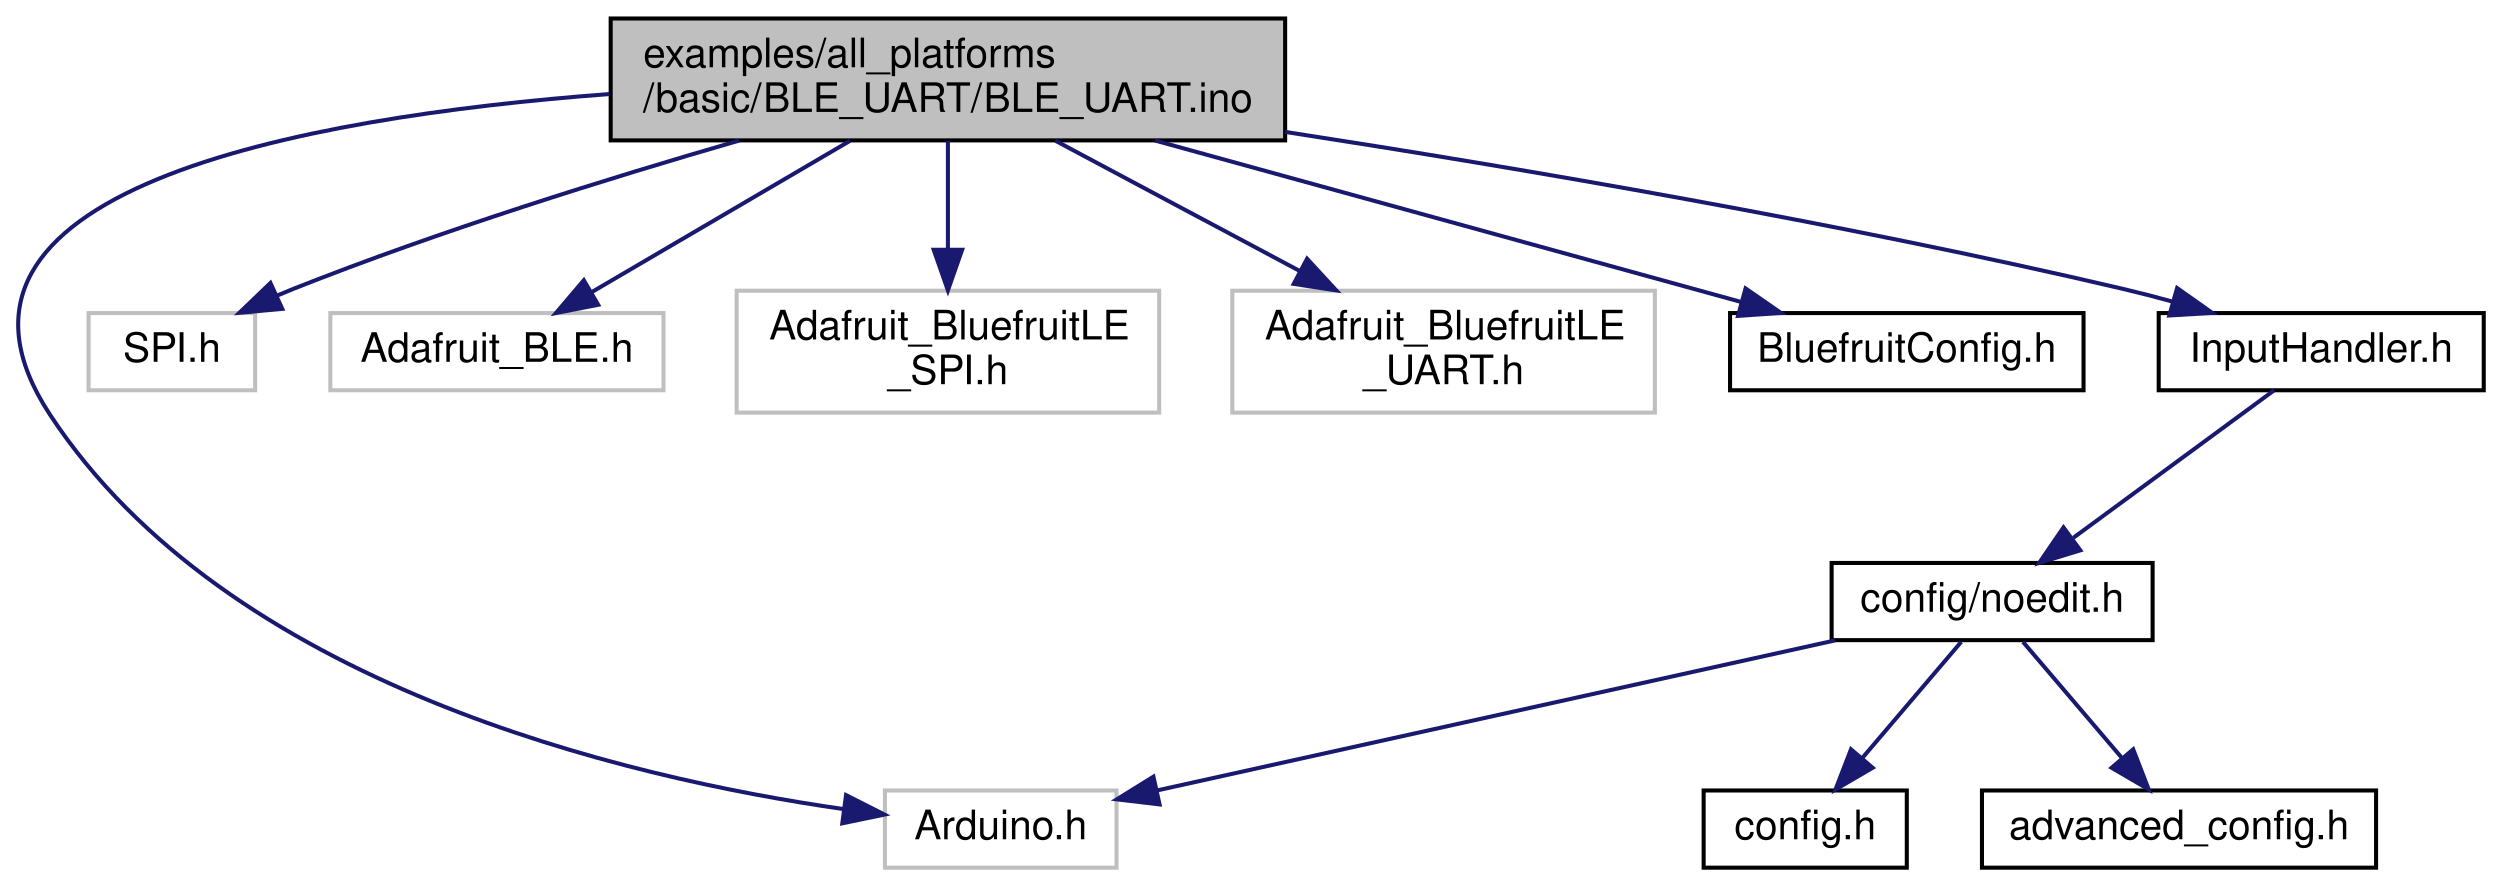
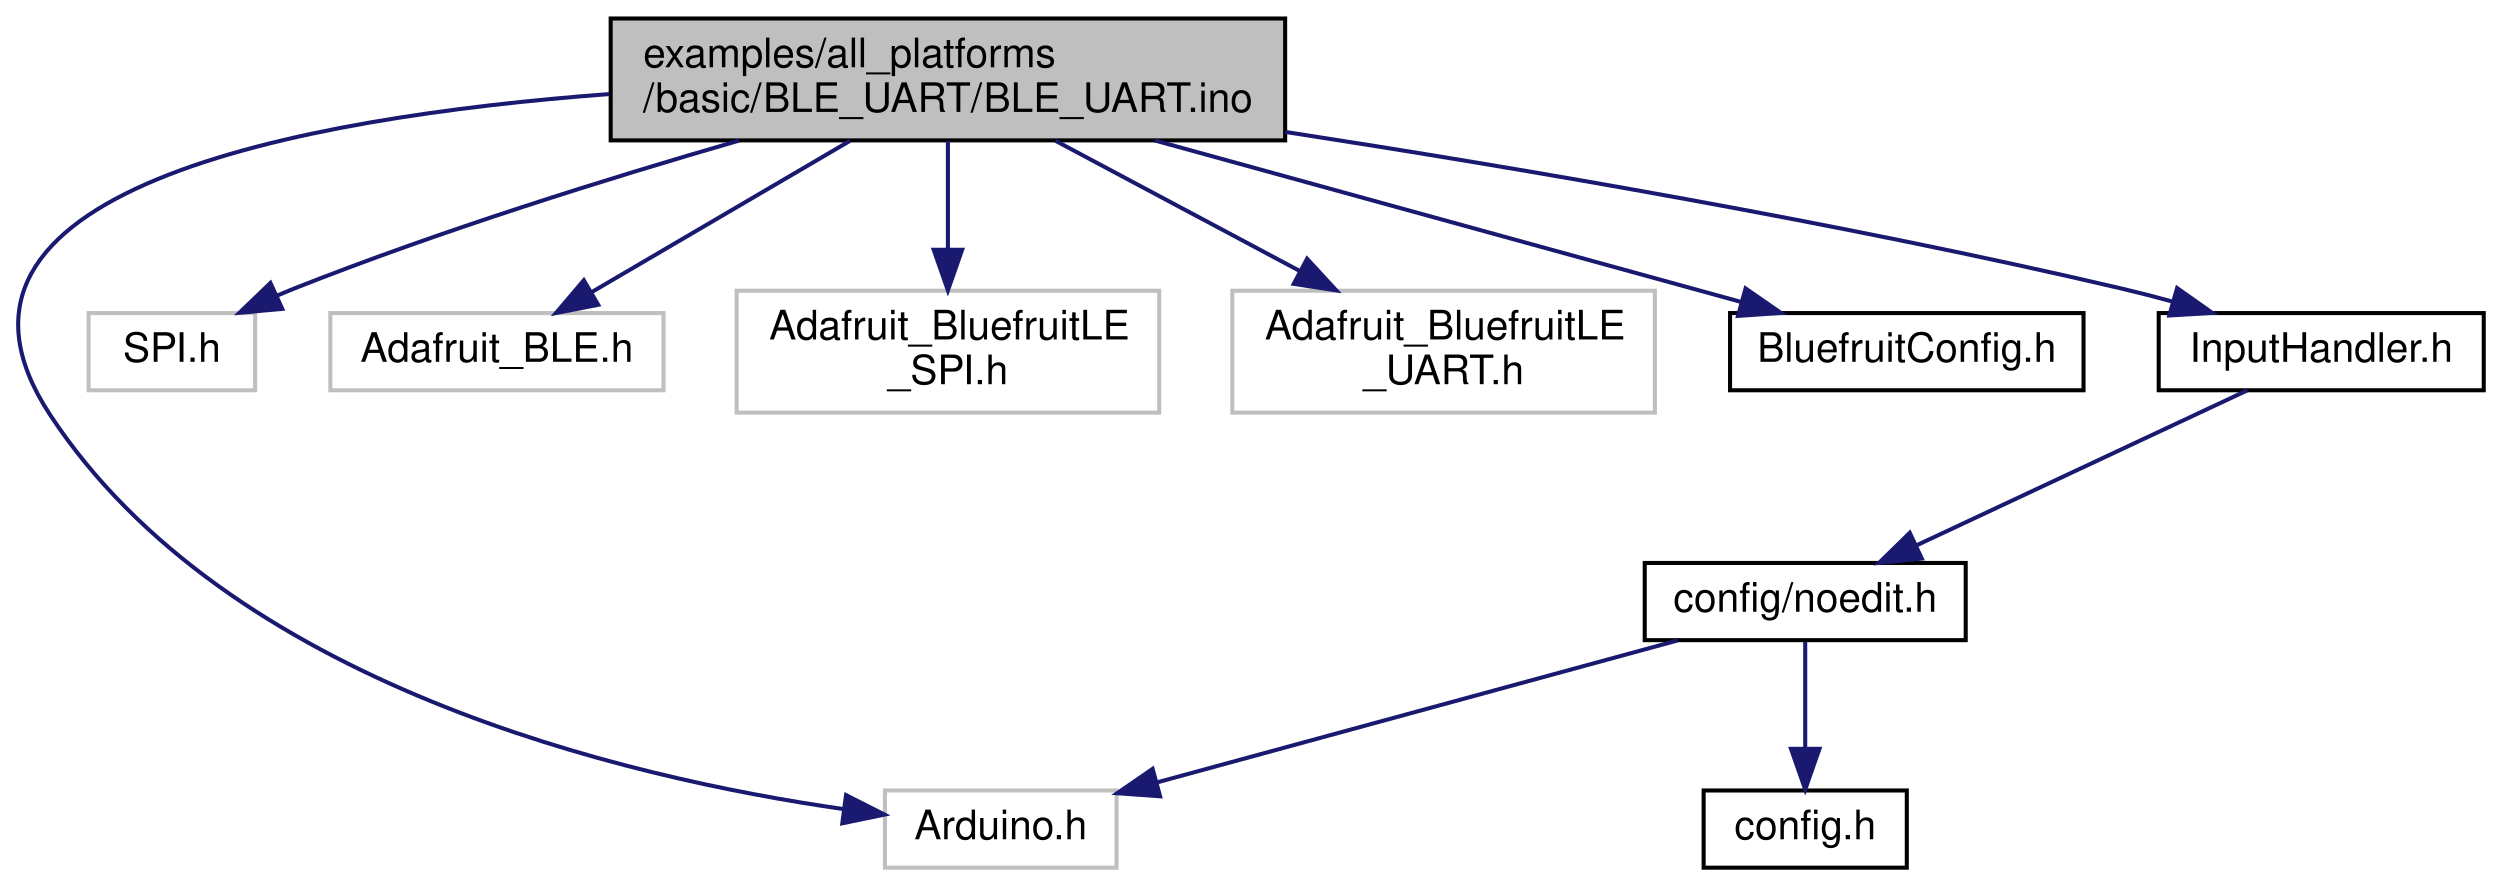
<svg xmlns="http://www.w3.org/2000/svg" xmlns:xlink="http://www.w3.org/1999/xlink" width="615pt" height="218pt" viewBox="0.00 0.00 615.30 218.00">
  <g id="graph0" class="graph" transform="scale(1 1) rotate(0) translate(4 214)">
    <g id="node1" class="node">
      <g id="a_node1">
        <a xlink:title=" ">
          <polygon fill="#bfbfbf" stroke="black" points="146.3,-179.5 146.3,-209.5 312.3,-209.5 312.3,-179.5 146.3,-179.5" />
          <text text-anchor="start" x="154.3" y="-197.5" font-family="Helvetica,sans-Serif" font-size="10.00">examples/all_platforms</text>
          <text text-anchor="middle" x="229.3" y="-186.5" font-family="Helvetica,sans-Serif" font-size="10.00">/basic/BLE_UART/BLE_UART.ino</text>
        </a>
      </g>
    </g>
    <g id="node2" class="node">
      <g id="a_node2">
        <a xlink:title=" ">
          <polygon fill="none" stroke="#bfbfbf" points="213.8,-0.5 213.8,-19.5 270.8,-19.5 270.8,-0.5 213.8,-0.5" />
          <text text-anchor="middle" x="242.3" y="-7.5" font-family="Helvetica,sans-Serif" font-size="10.00">Arduino.h</text>
        </a>
      </g>
    </g>
    <g id="edge1" class="edge">
      <path fill="none" stroke="midnightblue" d="M146,-190.91C69.16,-185.12 -27.93,-167.1 8.3,-112 51.92,-45.66 149.35,-22.7 203.73,-14.9" />
      <polygon fill="midnightblue" stroke="midnightblue" points="204.23,-18.36 213.68,-13.57 203.31,-11.42 204.23,-18.36" />
    </g>
    <g id="node3" class="node">
      <g id="a_node3">
        <a xlink:title=" ">
          <polygon fill="none" stroke="#bfbfbf" points="17.8,-118 17.8,-137 58.8,-137 58.8,-118 17.8,-118" />
          <text text-anchor="middle" x="38.3" y="-125" font-family="Helvetica,sans-Serif" font-size="10.00">SPI.h</text>
        </a>
      </g>
    </g>
    <g id="edge2" class="edge">
      <path fill="none" stroke="midnightblue" d="M177.88,-179.45C145.93,-170.22 104.25,-157.24 68.3,-143 66.92,-142.45 65.52,-141.87 64.11,-141.27" />
      <polygon fill="midnightblue" stroke="midnightblue" points="65.47,-138.04 54.92,-137.07 62.56,-144.41 65.47,-138.04" />
    </g>
    <g id="node4" class="node">
      <g id="a_node4">
        <a xlink:title=" ">
          <polygon fill="none" stroke="#bfbfbf" points="77.3,-118 77.3,-137 159.3,-137 159.3,-118 77.3,-118" />
          <text text-anchor="middle" x="118.3" y="-125" font-family="Helvetica,sans-Serif" font-size="10.00">Adafruit_BLE.h</text>
        </a>
      </g>
    </g>
    <g id="edge3" class="edge">
      <path fill="none" stroke="midnightblue" d="M205.21,-179.4C186.34,-168.34 160.24,-153.06 141.58,-142.13" />
      <polygon fill="midnightblue" stroke="midnightblue" points="143.22,-139.04 132.83,-137.01 139.69,-145.08 143.22,-139.04" />
    </g>
    <g id="node5" class="node">
      <g id="a_node5">
        <a xlink:title=" ">
          <polygon fill="none" stroke="#bfbfbf" points="177.3,-112.5 177.3,-142.5 281.3,-142.5 281.3,-112.5 177.3,-112.5" />
          <text text-anchor="start" x="185.3" y="-130.5" font-family="Helvetica,sans-Serif" font-size="10.00">Adafruit_BluefruitLE</text>
          <text text-anchor="middle" x="229.3" y="-119.5" font-family="Helvetica,sans-Serif" font-size="10.00">_SPI.h</text>
        </a>
      </g>
    </g>
    <g id="edge4" class="edge">
      <path fill="none" stroke="midnightblue" d="M229.3,-179.4C229.3,-171.64 229.3,-161.81 229.3,-152.86" />
      <polygon fill="midnightblue" stroke="midnightblue" points="232.8,-152.58 229.3,-142.58 225.8,-152.58 232.8,-152.58" />
    </g>
    <g id="node6" class="node">
      <g id="a_node6">
        <a xlink:title=" ">
          <polygon fill="none" stroke="#bfbfbf" points="299.3,-112.5 299.3,-142.5 403.3,-142.5 403.3,-112.5 299.3,-112.5" />
          <text text-anchor="start" x="307.3" y="-130.5" font-family="Helvetica,sans-Serif" font-size="10.00">Adafruit_BluefruitLE</text>
          <text text-anchor="middle" x="351.3" y="-119.5" font-family="Helvetica,sans-Serif" font-size="10.00">_UART.h</text>
        </a>
      </g>
    </g>
    <g id="edge5" class="edge">
      <path fill="none" stroke="midnightblue" d="M255.77,-179.4C273.36,-170.03 296.65,-157.62 315.83,-147.39" />
      <polygon fill="midnightblue" stroke="midnightblue" points="317.7,-150.37 324.88,-142.58 314.41,-144.19 317.7,-150.37" />
    </g>
    <g id="node7" class="node">
      <g id="a_node7">
        <a xlink:href="../../d2/df9/_bluefruit_config_8h.html" target="_top" xlink:title=" ">
          <polygon fill="none" stroke="black" points="421.8,-118 421.8,-137 508.8,-137 508.8,-118 421.8,-118" />
          <text text-anchor="middle" x="465.3" y="-125" font-family="Helvetica,sans-Serif" font-size="10.00">BluefruitConfig.h</text>
        </a>
      </g>
    </g>
    <g id="edge6" class="edge">
      <path fill="none" stroke="midnightblue" d="M280.22,-179.48C323.44,-167.57 384.64,-150.72 424.64,-139.7" />
      <polygon fill="midnightblue" stroke="midnightblue" points="425.62,-143.06 434.33,-137.03 423.76,-136.31 425.62,-143.06" />
    </g>
    <g id="node8" class="node">
      <g id="a_node8">
        <a xlink:href="../../df/dec/_input_handler_8h.html" target="_top" xlink:title="InputHandler library header file.">
          <polygon fill="none" stroke="black" points="527.3,-118 527.3,-137 607.3,-137 607.3,-118 527.3,-118" />
          <text text-anchor="middle" x="567.3" y="-125" font-family="Helvetica,sans-Serif" font-size="10.00">InputHandler.h</text>
        </a>
      </g>
    </g>
    <g id="edge7" class="edge">
      <path fill="none" stroke="midnightblue" d="M312.34,-181.58C370.38,-172.62 449.49,-159.14 518.3,-143 522.38,-142.04 526.62,-140.95 530.83,-139.79" />
      <polygon fill="midnightblue" stroke="midnightblue" points="531.83,-143.15 540.49,-137.04 529.91,-136.41 531.83,-143.15" />
    </g>
    <g id="node9" class="node">
      <g id="a_node9">
        <a xlink:href="../../da/dc7/noedit_8h.html" target="_top" xlink:title="InputHandler library C includes, do not edit.">
-           <polygon fill="none" stroke="black" points="446.8,-56.5 446.8,-75.5 525.8,-75.5 525.8,-56.5 446.8,-56.5" />
-           <text text-anchor="middle" x="486.3" y="-63.5" font-family="Helvetica,sans-Serif" font-size="10.00">config/noedit.h</text>
+           <polygon fill="none" stroke="black" points="400.8,-56.5 400.8,-75.5 479.8,-75.5 479.8,-56.5 400.8,-56.5" />
+           <text text-anchor="middle" x="440.3" y="-63.5" font-family="Helvetica,sans-Serif" font-size="10.00">config/noedit.h</text>
        </a>
      </g>
    </g>
    <g id="edge8" class="edge">
-       <path fill="none" stroke="midnightblue" d="M555.69,-117.98C542.82,-108.52 521.82,-93.1 506.29,-81.69" />
-       <polygon fill="midnightblue" stroke="midnightblue" points="508.01,-78.61 497.88,-75.51 503.87,-84.25 508.01,-78.61" />
+       <path fill="none" stroke="midnightblue" d="M549.1,-117.98C527.79,-107.99 492.27,-91.35 467.64,-79.81" />
+       <polygon fill="midnightblue" stroke="midnightblue" points="469,-76.58 458.46,-75.51 466.03,-82.92 469,-76.58" />
    </g>
    <g id="edge9" class="edge">
-       <path fill="none" stroke="midnightblue" d="M447.64,-56.44C401.91,-46.32 326.27,-29.58 280.67,-19.49" />
-       <polygon fill="midnightblue" stroke="midnightblue" points="281.39,-16.07 270.87,-17.32 279.88,-22.9 281.39,-16.07" />
+       <path fill="none" stroke="midnightblue" d="M408.93,-56.44C374.24,-46.98 318.34,-31.74 280.97,-21.55" />
+       <polygon fill="midnightblue" stroke="midnightblue" points="281.52,-18.07 270.95,-18.82 279.68,-24.82 281.52,-18.07" />
    </g>
    <g id="node10" class="node">
      <g id="a_node10">
        <a xlink:href="../../db/d16/config_8h.html" target="_top" xlink:title="InputHandler library user configurable items.">
          <polygon fill="none" stroke="black" points="415.3,-0.5 415.3,-19.5 465.3,-19.5 465.3,-0.5 415.3,-0.5" />
          <text text-anchor="middle" x="440.3" y="-7.5" font-family="Helvetica,sans-Serif" font-size="10.00">config.h</text>
        </a>
      </g>
    </g>
    <g id="edge10" class="edge">
-       <path fill="none" stroke="midnightblue" d="M478.7,-56.08C472.07,-48.3 462.28,-36.8 454.24,-27.37" />
-       <polygon fill="midnightblue" stroke="midnightblue" points="456.9,-25.09 447.75,-19.75 451.57,-29.63 456.9,-25.09" />
-     </g>
-     <g id="node11" class="node">
-       <g id="a_node11">
-         <a xlink:href="../../d5/d4a/advanced__config_8h.html" target="_top" xlink:title="InputHandler library advanced user settings.">
-           <polygon fill="none" stroke="black" points="483.8,-0.5 483.8,-19.5 580.8,-19.5 580.8,-0.5 483.8,-0.5" />
-           <text text-anchor="middle" x="532.3" y="-7.5" font-family="Helvetica,sans-Serif" font-size="10.00">advanced_config.h</text>
-         </a>
-       </g>
-     </g>
-     <g id="edge11" class="edge">
-       <path fill="none" stroke="midnightblue" d="M493.89,-56.08C500.53,-48.3 510.32,-36.8 518.36,-27.37" />
-       <polygon fill="midnightblue" stroke="midnightblue" points="521.02,-29.63 524.84,-19.75 515.7,-25.09 521.02,-29.63" />
+       <path fill="none" stroke="midnightblue" d="M440.3,-56.08C440.3,-49.01 440.3,-38.86 440.3,-29.99" />
+       <polygon fill="midnightblue" stroke="midnightblue" points="443.8,-29.75 440.3,-19.75 436.8,-29.75 443.8,-29.75" />
    </g>
  </g>
</svg>
